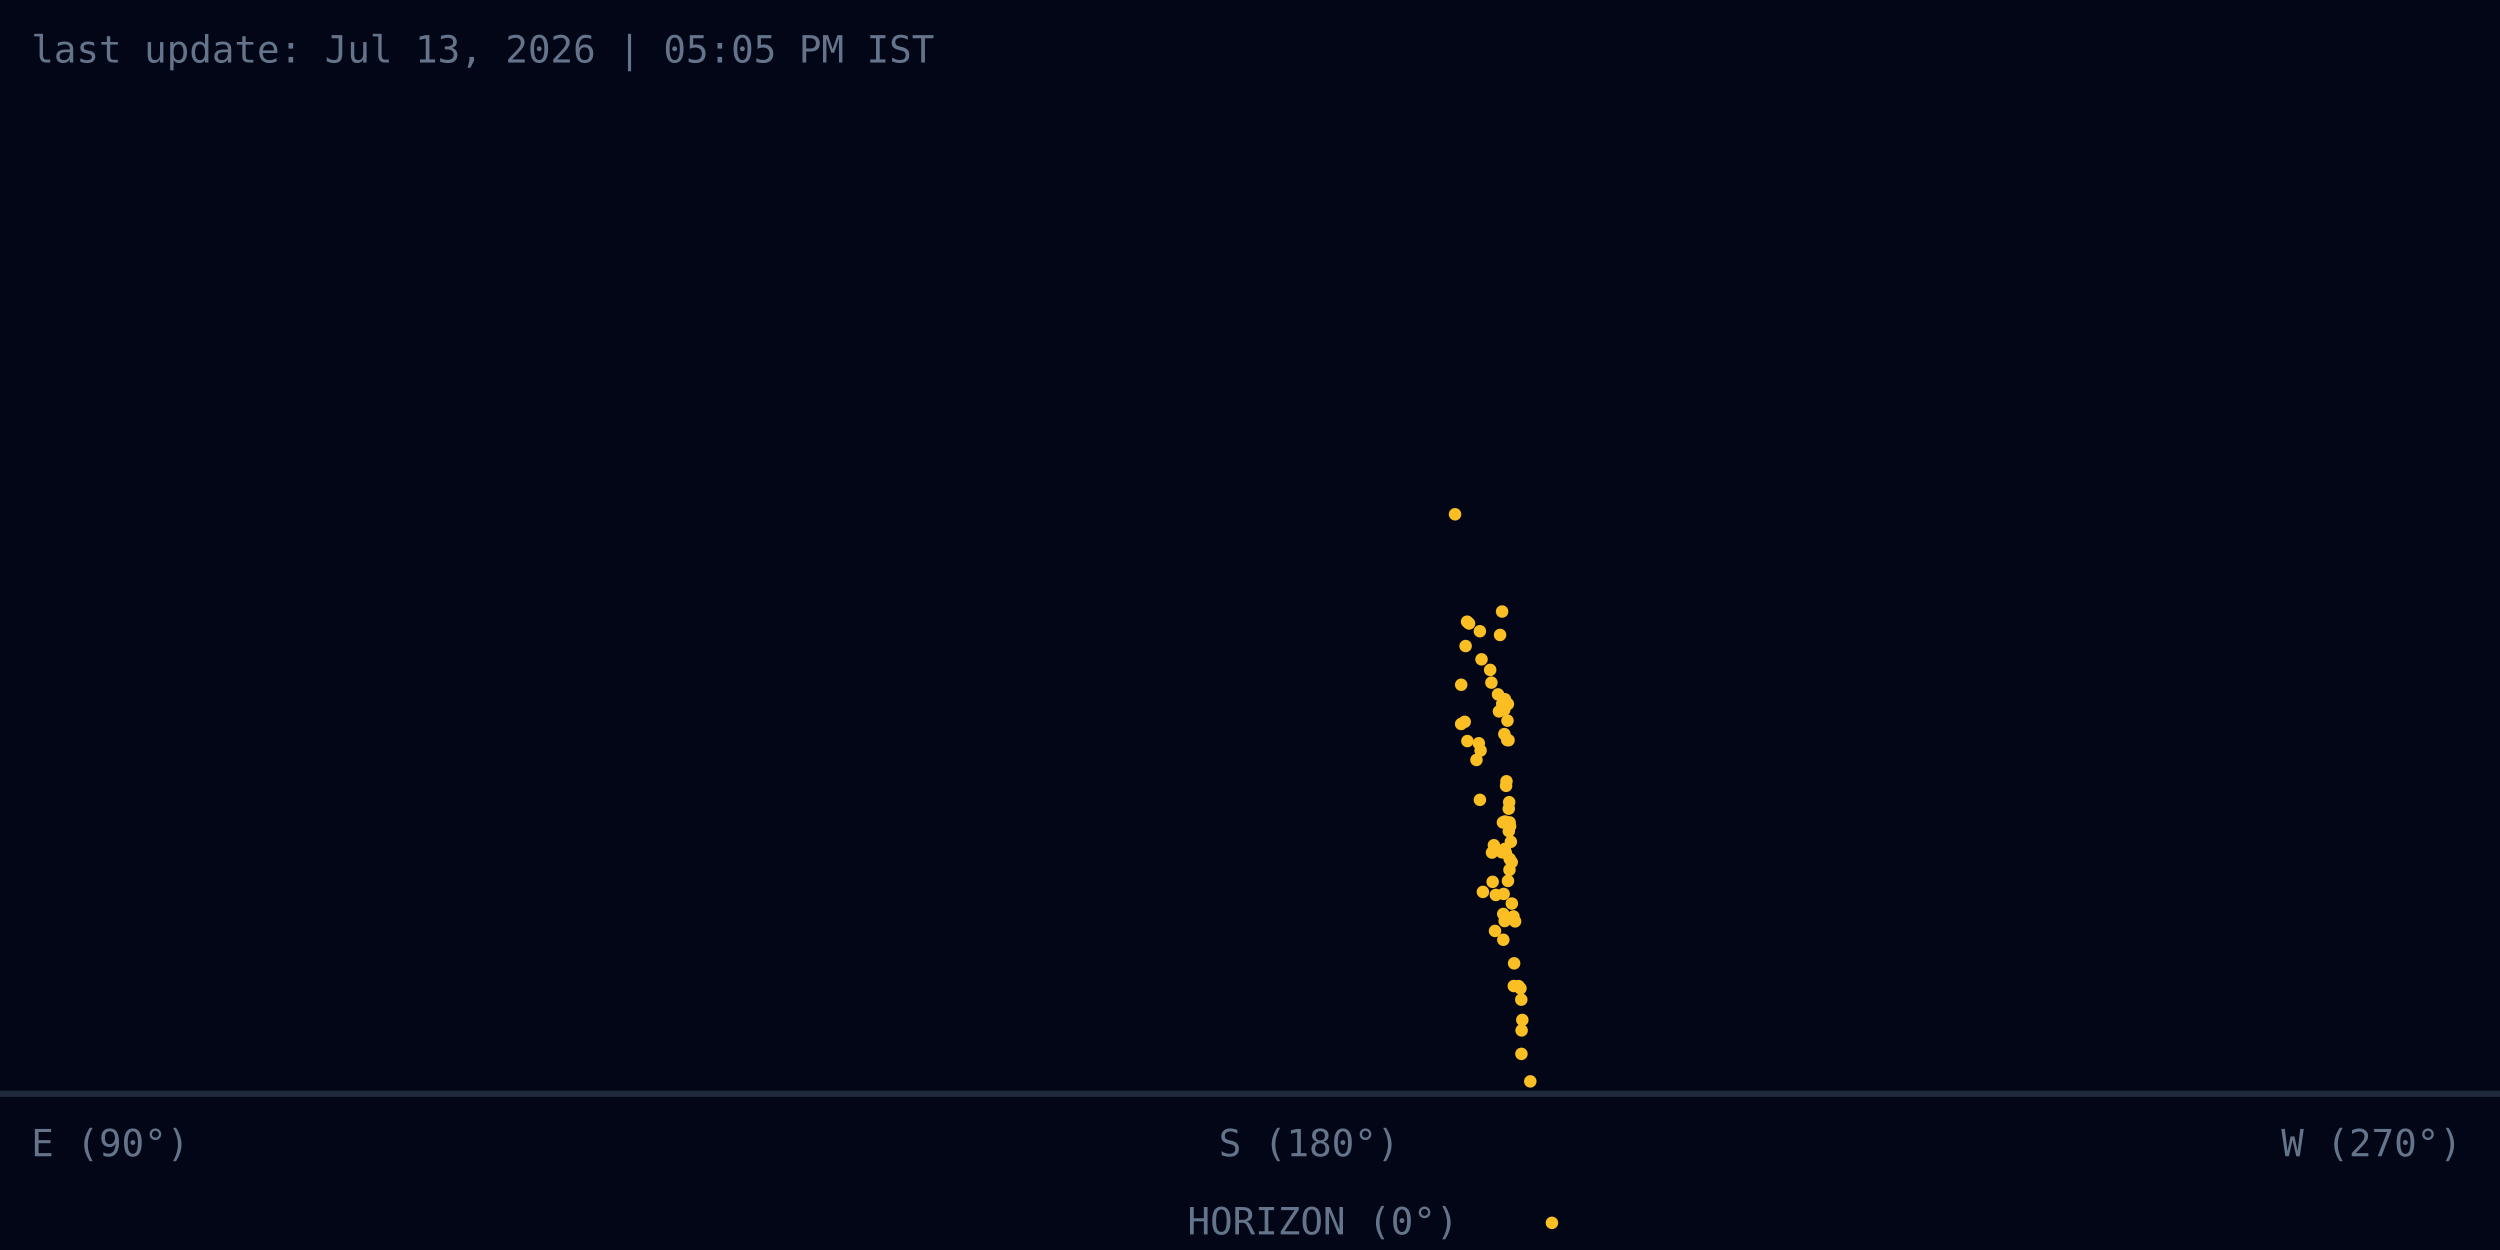
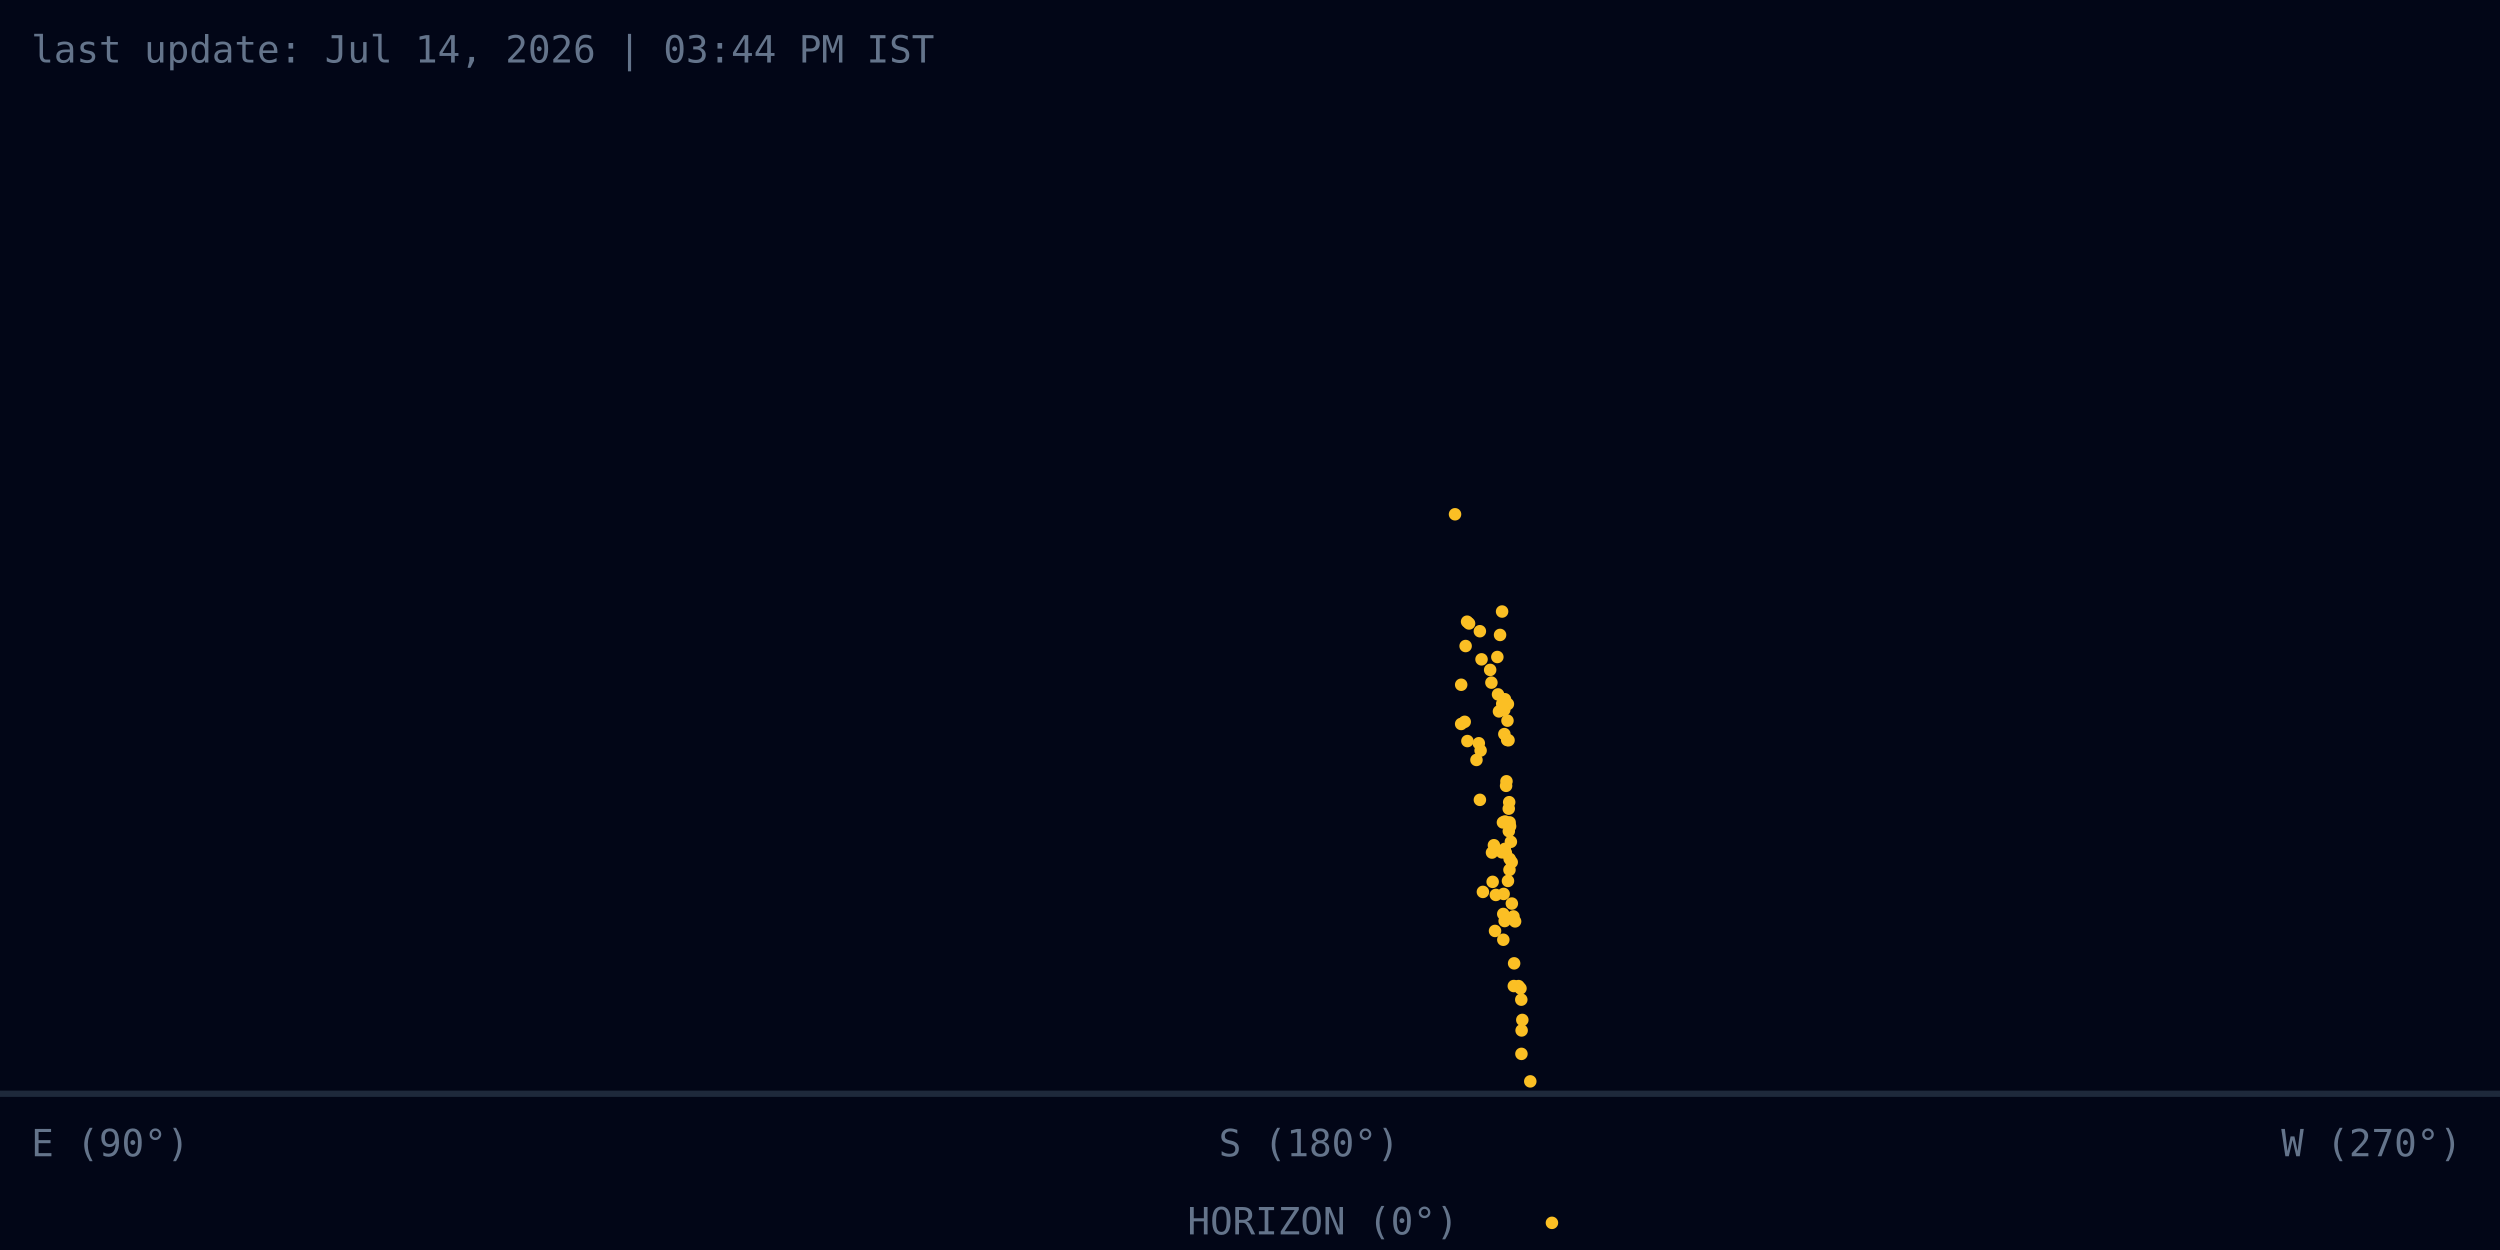
<svg xmlns="http://www.w3.org/2000/svg" width="800" height="400" viewBox="0 0 800 400">
  <rect width="800" height="400" fill="#020617" />
-   <text id="last-update" x="10" y="20" fill="#64748b" font-family="monospace">last update: Jul 13, 2026 | 05:05 PM IST</text>
+   <text id="last-update" x="10" y="20" fill="#64748b" font-family="monospace">last update: Jul 14, 2026 | 03:44 PM IST</text>
  <line x1="0" y1="350" x2="800" y2="350" stroke="#1e293b" stroke-width="2" />
  <text x="380" y="395" fill="#64748b" font-size="12" font-family="monospace">HORIZON (0°)</text>
  <text x="730" y="370" fill="#64748b" font-size="12" font-family="monospace">W (270°)</text>
  <text x="390" y="370" fill="#64748b" font-size="12" font-family="monospace">S (180°)</text>
  <text x="10" y="370" fill="#64748b" font-size="12" font-family="monospace">E (90°)</text>
  <g id="analemma-points">
    <circle cx=" 465.61" cy=" 164.57" r="2" fill="#fbbf24">
 </circle>
    <circle cx=" 467.57" cy=" 231.67" r="2" fill="#fbbf24">
 </circle>
    <circle cx=" 467.58" cy=" 219.12" r="2" fill="#fbbf24">
 </circle>
    <circle cx=" 468.71" cy=" 230.98" r="2" fill="#fbbf24">
 </circle>
    <circle cx=" 469.57" cy=" 237.14" r="2" fill="#fbbf24">
 </circle>
    <circle cx=" 469.00" cy=" 206.73" r="2" fill="#fbbf24">
 </circle>
    <circle cx=" 469.47" cy=" 198.94" r="2" fill="#fbbf24">
 </circle>
    <circle cx=" 470.10" cy=" 199.51" r="2" fill="#fbbf24">
 </circle>
    <circle cx=" 474.53" cy=" 285.41" r="2" fill="#fbbf24">
 </circle>
    <circle cx=" 472.47" cy=" 243.18" r="2" fill="#fbbf24">
 </circle>
    <circle cx=" 473.57" cy=" 255.95" r="2" fill="#fbbf24">
 </circle>
    <circle cx=" 473.22" cy=" 237.84" r="2" fill="#fbbf24">
 </circle>
    <circle cx=" 473.79" cy=" 240.17" r="2" fill="#fbbf24">
 </circle>
    <circle cx=" 473.56" cy=" 201.99" r="2" fill="#fbbf24">
 </circle>
    <circle cx=" 474.09" cy=" 210.99" r="2" fill="#fbbf24">
 </circle>
    <circle cx=" 478.41" cy=" 297.90" r="2" fill="#fbbf24">
 </circle>
    <circle cx=" 477.65" cy=" 282.19" r="2" fill="#fbbf24">
 </circle>
    <circle cx=" 477.44" cy=" 272.82" r="2" fill="#fbbf24">
 </circle>
    <circle cx=" 478.67" cy=" 286.38" r="2" fill="#fbbf24">
 </circle>
    <circle cx=" 478.05" cy=" 270.47" r="2" fill="#fbbf24">
 </circle>
    <circle cx=" 476.85" cy=" 214.37" r="2" fill="#fbbf24">
 </circle>
    <circle cx=" 477.25" cy=" 218.44" r="2" fill="#fbbf24">
 </circle>
    <circle cx=" 481.06" cy=" 300.72" r="2" fill="#fbbf24">
 </circle>
    <circle cx=" 481.04" cy=" 292.47" r="2" fill="#fbbf24">
 </circle>
    <circle cx=" 481.49" cy=" 294.73" r="2" fill="#fbbf24">
 </circle>
    <circle cx=" 481.17" cy=" 286.06" r="2" fill="#fbbf24">
 </circle>
    <circle cx=" 479.37" cy=" 222.21" r="2" fill="#fbbf24">
 </circle>
    <circle cx=" 479.67" cy=" 227.65" r="2" fill="#fbbf24">
 </circle>
    <circle cx=" 498.29" cy=" 411.31" r="2" fill="#fbbf24">
 </circle>
    <circle cx=" 498.34" cy=" 411.53" r="2" fill="#fbbf24">
 </circle>
    <circle cx=" 484.42" cy=" 315.53" r="2" fill="#fbbf24">
 </circle>
    <circle cx=" 486.86" cy=" 337.24" r="2" fill="#fbbf24">
 </circle>
    <circle cx=" 481.87" cy=" 272.88" r="2" fill="#fbbf24">
 </circle>
    <circle cx=" 482.55" cy=" 281.90" r="2" fill="#fbbf24">
 </circle>
    <circle cx=" 481.19" cy=" 226.61" r="2" fill="#fbbf24">
 </circle>
    <circle cx=" 481.39" cy=" 234.91" r="2" fill="#fbbf24">
 </circle>
    <circle cx=" 486.92" cy=" 329.74" r="2" fill="#fbbf24">
 </circle>
    <circle cx=" 483.03" cy=" 278.36" r="2" fill="#fbbf24">
 </circle>
    <circle cx=" 483.79" cy=" 289.14" r="2" fill="#fbbf24">
 </circle>
    <circle cx=" 485.93" cy=" 315.55" r="2" fill="#fbbf24">
 </circle>
    <circle cx=" 484.30" cy=" 293.26" r="2" fill="#fbbf24">
 </circle>
    <circle cx=" 482.30" cy=" 236.80" r="2" fill="#fbbf24">
 </circle>
    <circle cx=" 482.80" cy=" 258.78" r="2" fill="#fbbf24">
 </circle>
    <circle cx=" 501.22" cy=" 413.90" r="2" fill="#fbbf24">
 </circle>
    <circle cx=" 489.69" cy=" 346.04" r="2" fill="#fbbf24">
 </circle>
    <circle cx=" 486.81" cy=" 319.89" r="2" fill="#fbbf24">
 </circle>
    <circle cx=" 484.83" cy=" 294.84" r="2" fill="#fbbf24">
 </circle>
    <circle cx=" 486.55" cy=" 316.29" r="2" fill="#fbbf24">
 </circle>
    <circle cx=" 482.73" cy=" 236.88" r="2" fill="#fbbf24">
 </circle>
    <circle cx=" 483.48" cy=" 269.37" r="2" fill="#fbbf24">
 </circle>
    <circle cx=" 496.62" cy=" 391.31" r="2" fill="#fbbf24">
 </circle>
    <circle cx=" 483.75" cy=" 275.90" r="2" fill="#fbbf24">
 </circle>
    <circle cx=" 483.23" cy=" 264.40" r="2" fill="#fbbf24">
 </circle>
    <circle cx=" 482.94" cy=" 256.70" r="2" fill="#fbbf24">
 </circle>
    <circle cx=" 483.08" cy=" 263.17" r="2" fill="#fbbf24">
 </circle>
    <circle cx=" 482.53" cy=" 225.29" r="2" fill="#fbbf24">
 </circle>
    <circle cx=" 482.39" cy=" 230.61" r="2" fill="#fbbf24">
 </circle>
    <circle cx=" 487.14" cy=" 326.38" r="2" fill="#fbbf24">
 </circle>
    <circle cx=" 482.82" cy=" 265.96" r="2" fill="#fbbf24">
 </circle>
    <circle cx=" 483.09" cy=" 274.84" r="2" fill="#fbbf24">
 </circle>
    <circle cx=" 482.07" cy=" 250.01" r="2" fill="#fbbf24">
 </circle>
    <circle cx=" 481.95" cy=" 251.47" r="2" fill="#fbbf24">
 </circle>
    <circle cx=" 481.58" cy=" 223.76" r="2" fill="#fbbf24">
 </circle>
    <circle cx=" 481.36" cy=" 227.15" r="2" fill="#fbbf24">
 </circle>
    <circle cx=" 484.52" cy=" 308.27" r="2" fill="#fbbf24">
 </circle>
    <circle cx=" 481.59" cy=" 262.88" r="2" fill="#fbbf24">
 </circle>
    <circle cx=" 480.71" cy=" 225.23" r="2" fill="#fbbf24">
 </circle>
    <circle cx=" 481.54" cy=" 271.65" r="2" fill="#fbbf24">
 </circle>
    <circle cx=" 480.94" cy=" 263.18" r="2" fill="#fbbf24">
 </circle>
    <circle cx=" 480.67" cy=" 195.69" r="2" fill="#fbbf24">
 </circle>
    <circle cx=" 480.02" cy=" 203.18" r="2" fill="#fbbf24">
 </circle>
    <circle cx=" 480.62" cy=" 272.75" r="2" fill="#fbbf24">
 </circle>
+     <circle cx=" 479.15" cy=" 210.24" r="2" fill="#fbbf24">
+  </circle>
  </g>
</svg>
